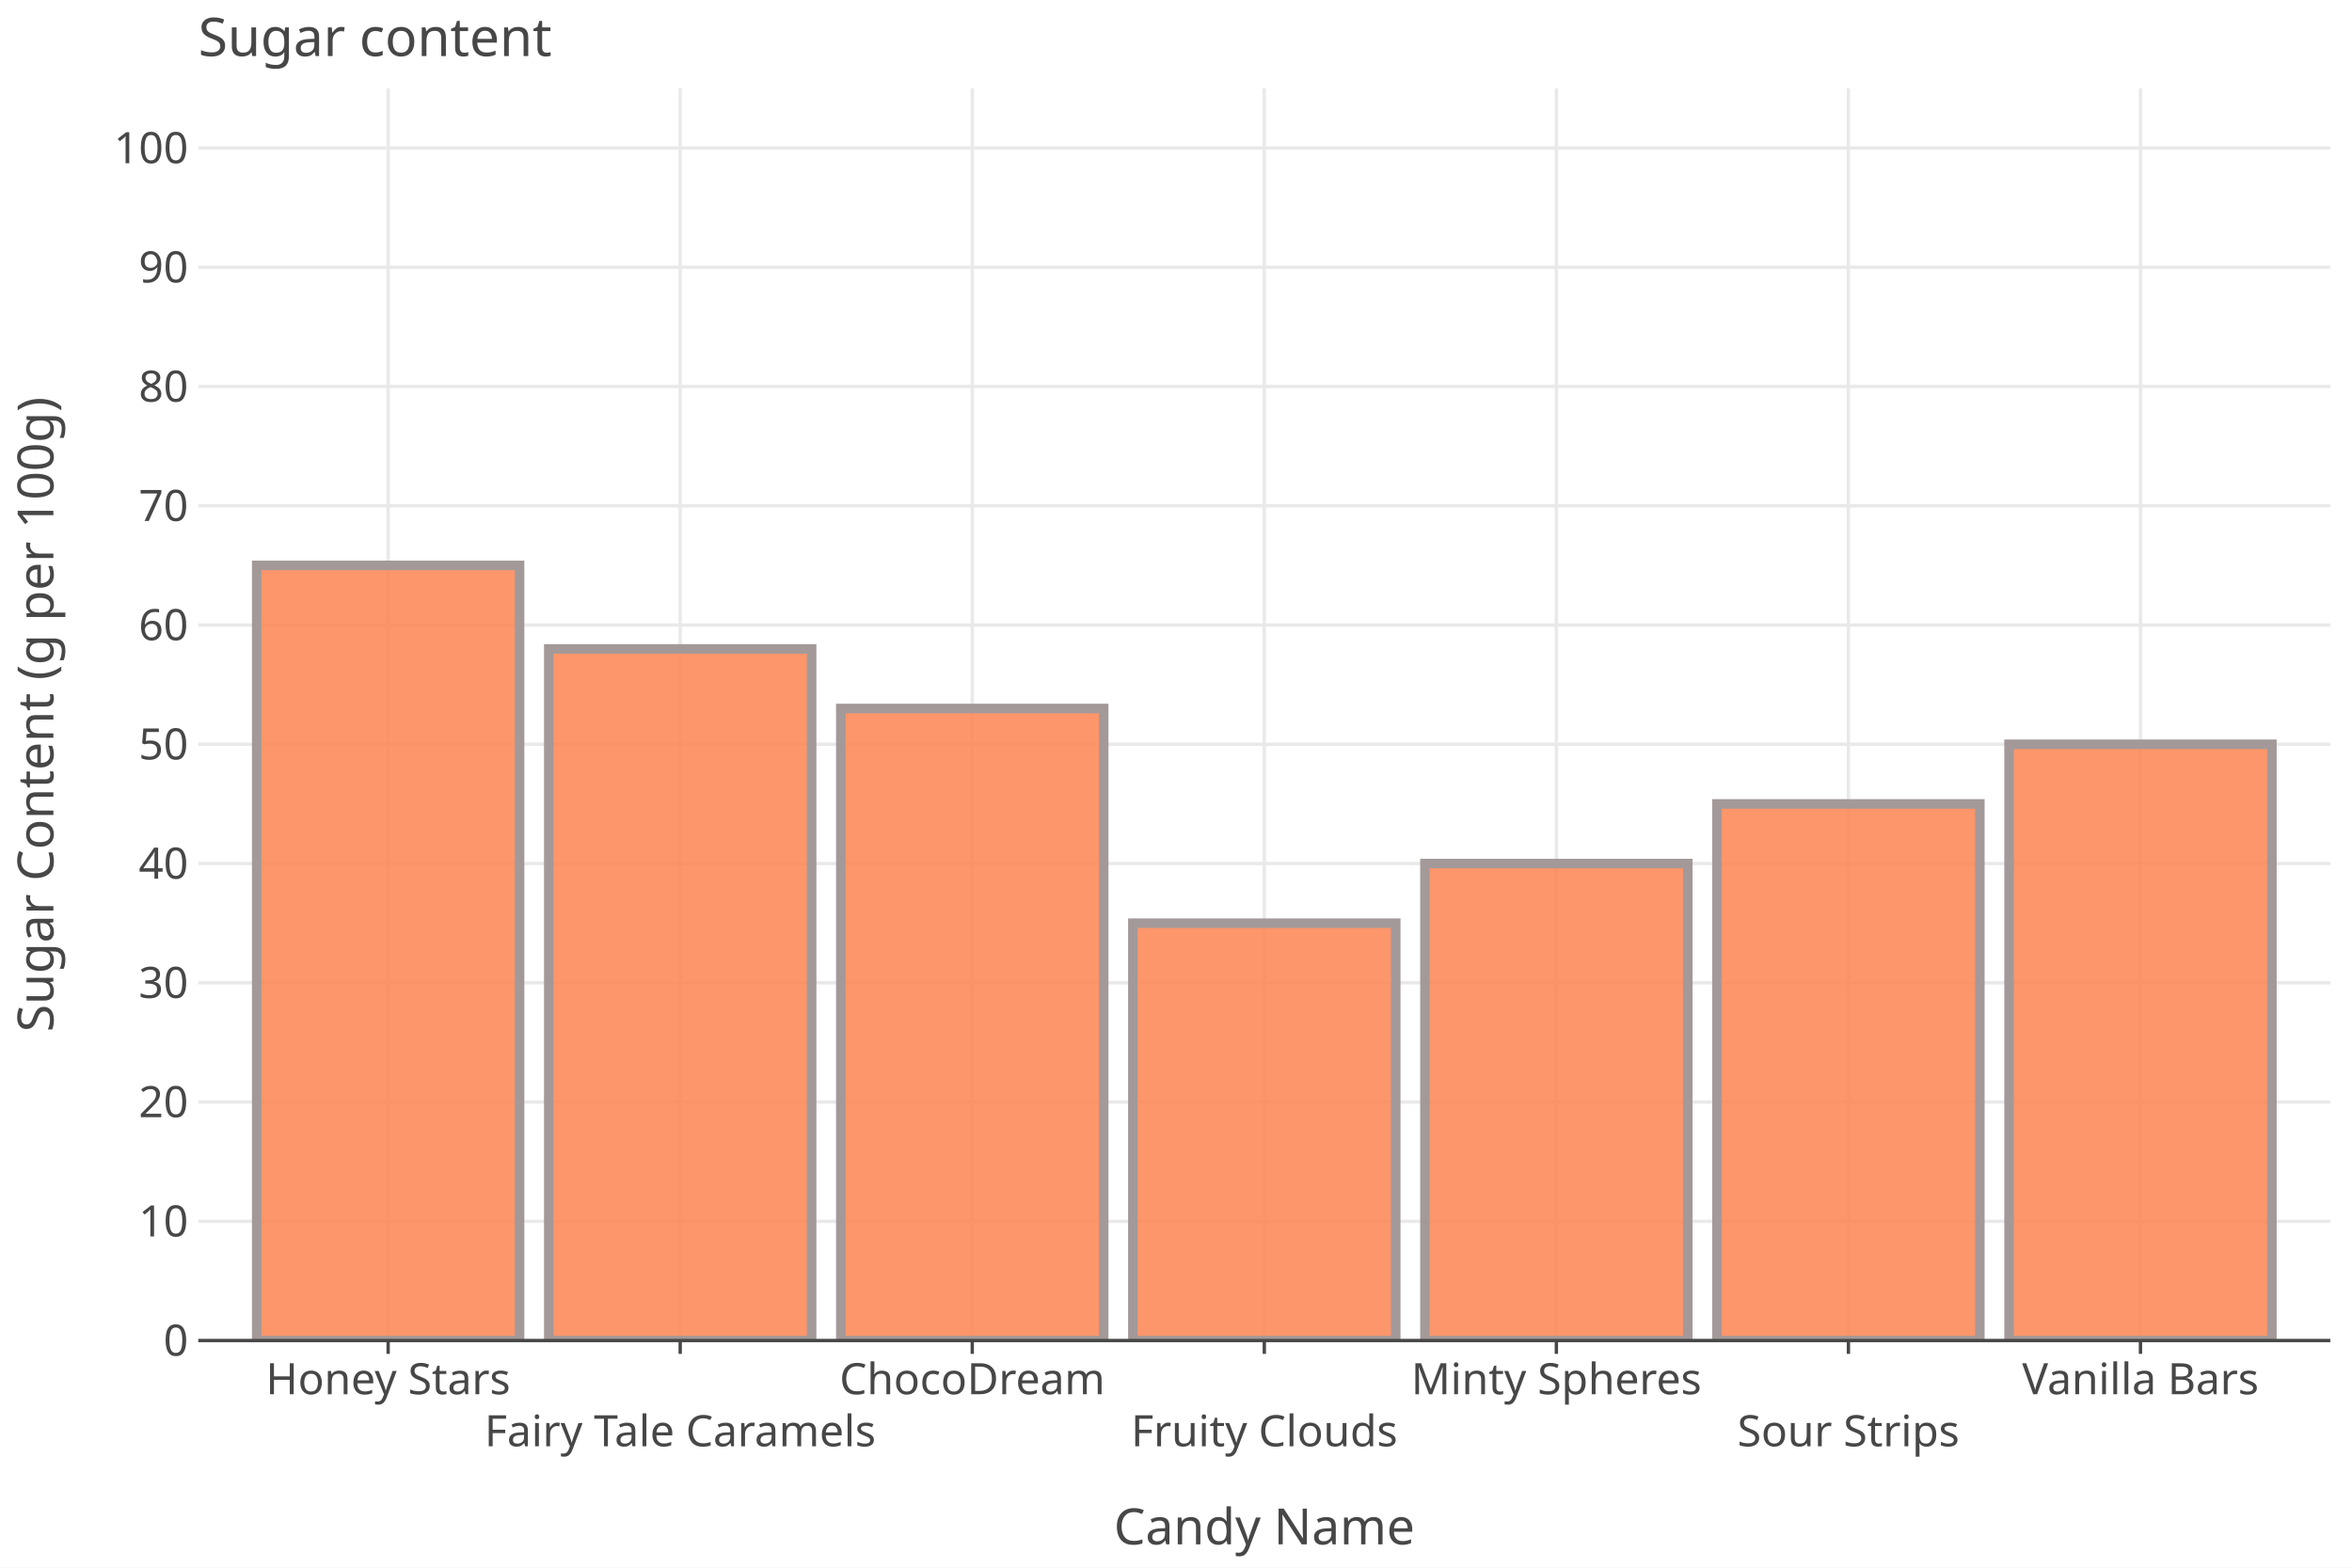
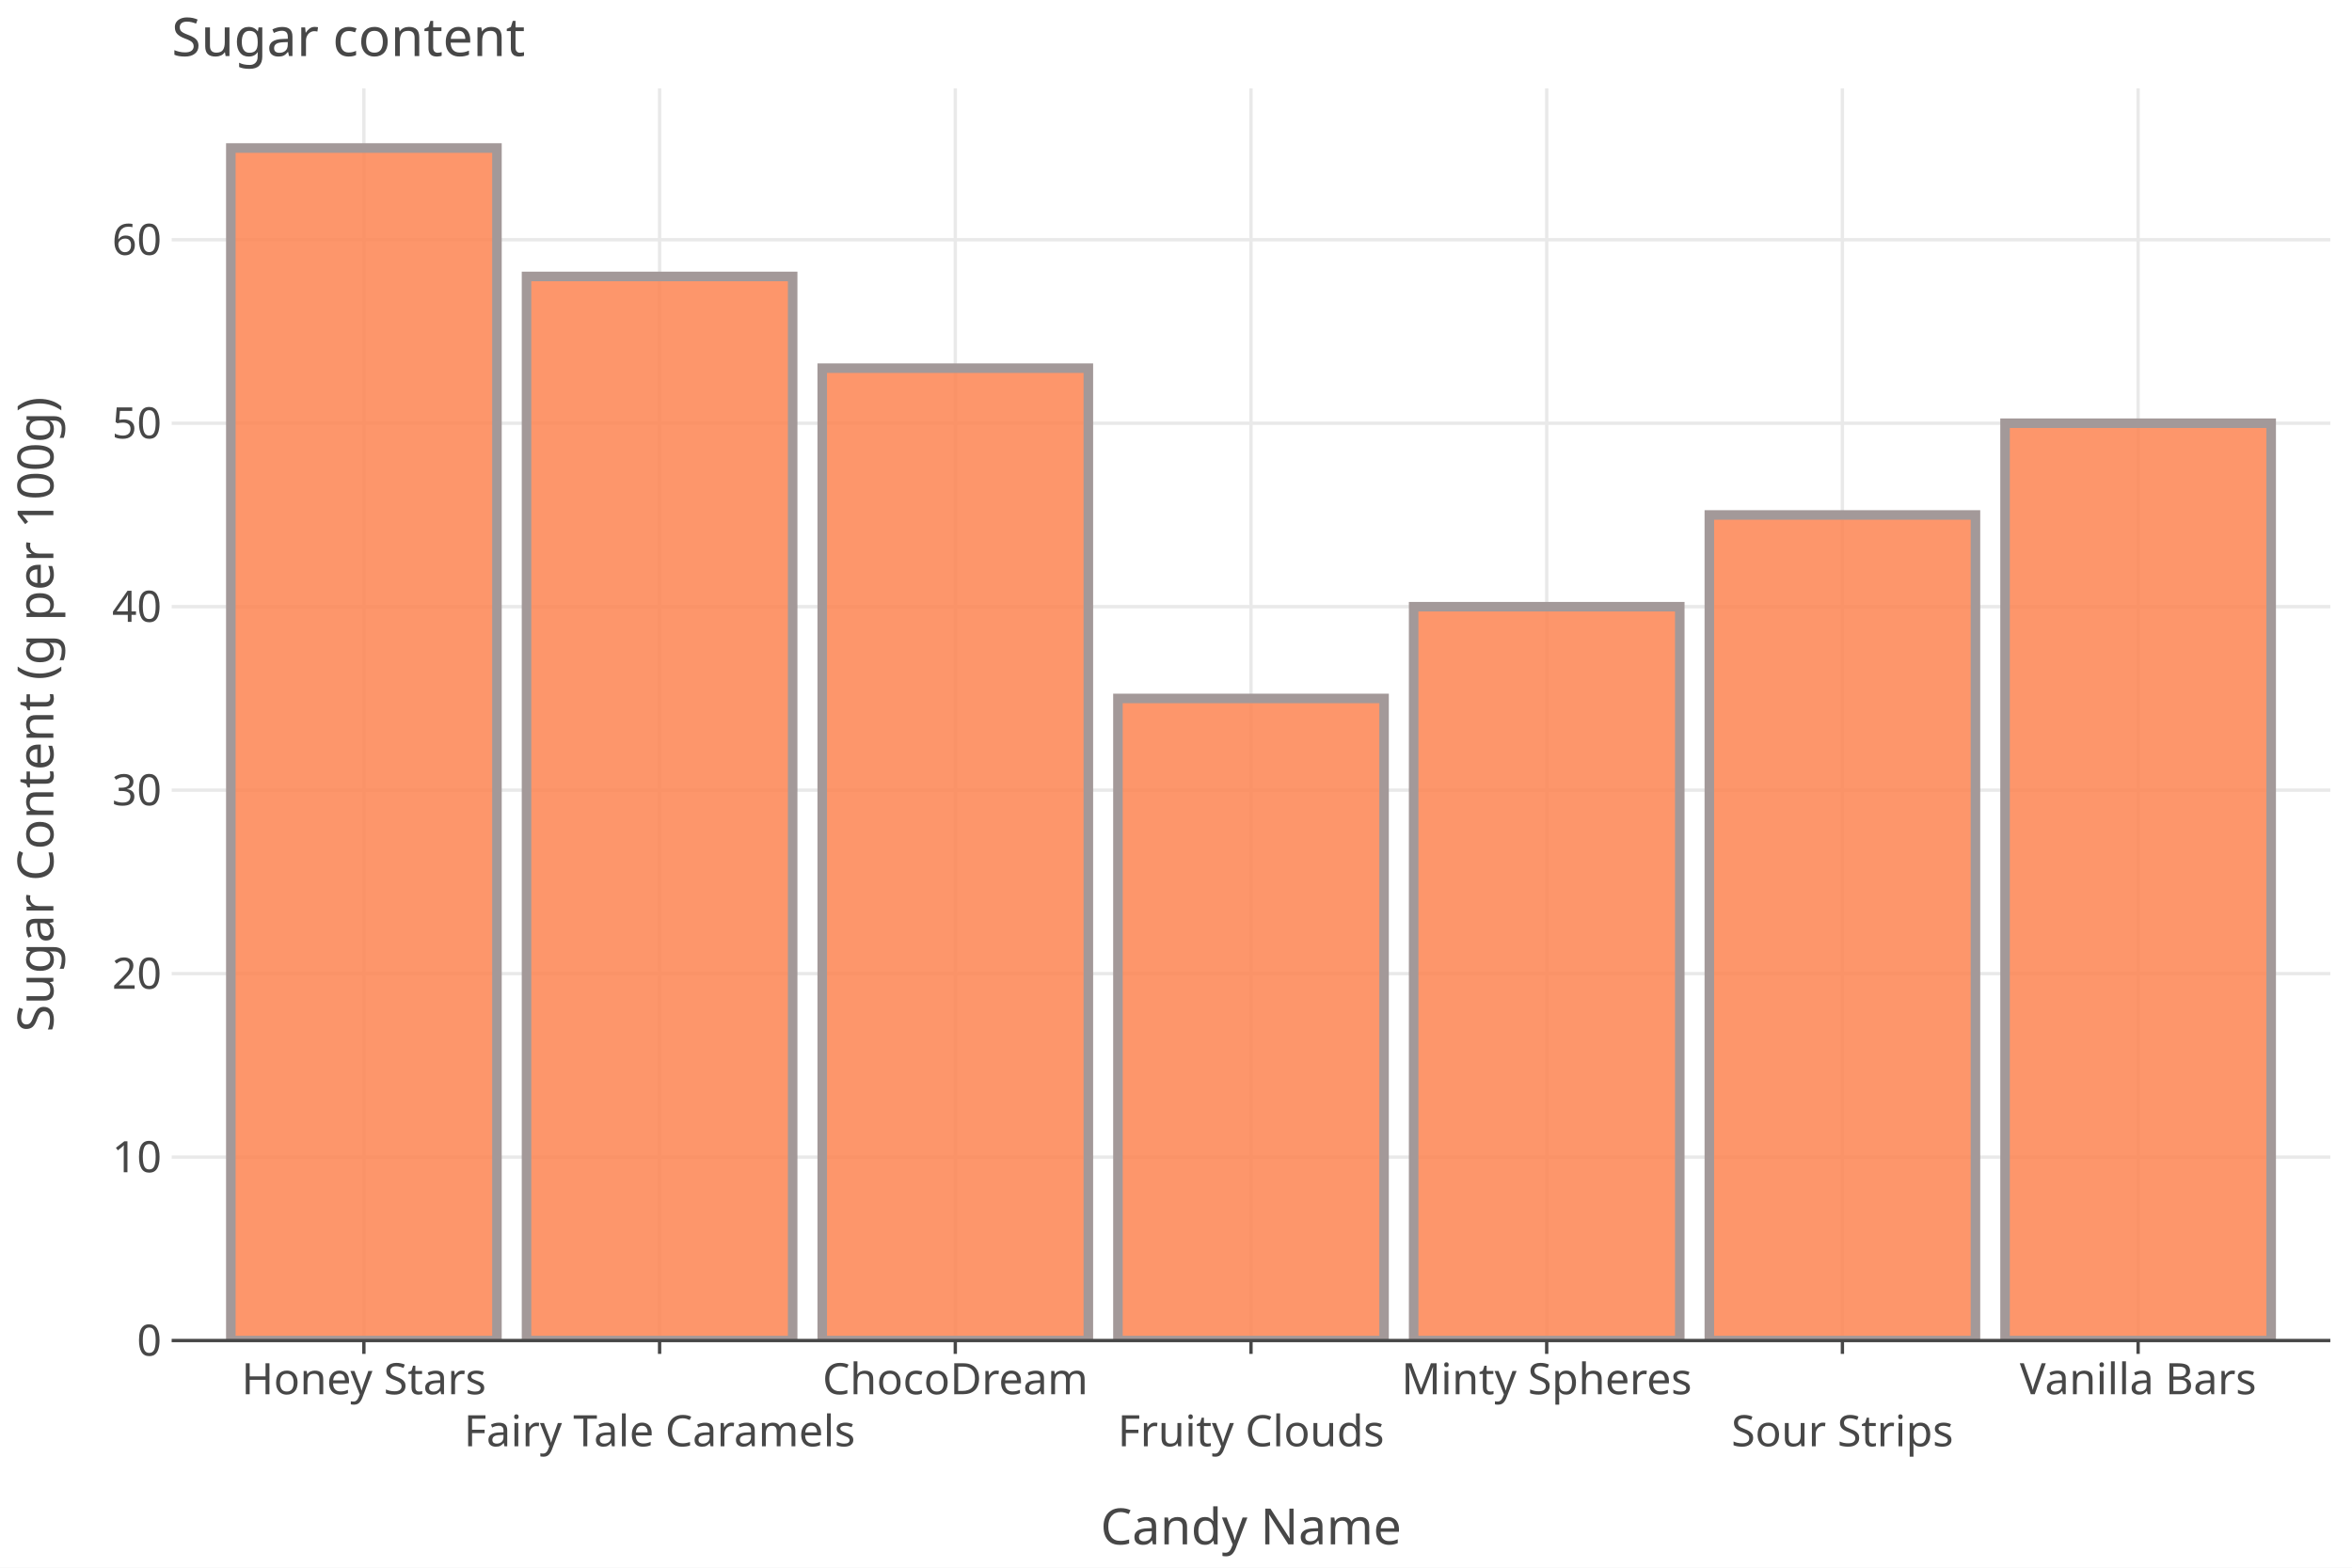
<svg xmlns="http://www.w3.org/2000/svg" display="block" class="plt-container" width="705.0" height="470.0">
  <style type="text/css">
  .plt-container {
   font-family: Lucida Grande, sans-serif;
   user-select: none;
   -webkit-user-select: none;
   -moz-user-select: none;
   -ms-user-select: none;
}
text {
   text-rendering: optimizeLegibility;
}
#xXxprefixXx0 .plot-title {
fill: #474747;
font-weight: normal;
   font-style: normal;font-family: Lucida Grande, sans-serif;
font-size: 16.0px;

}
#xXxprefixXx0 .plot-subtitle {
fill: #474747;
font-weight: normal;
   font-style: normal;font-family: Lucida Grande, sans-serif;
font-size: 15.0px;

}
#xXxprefixXx0 .plot-caption {
fill: #474747;
font-weight: normal;
   font-style: normal;font-family: Lucida Grande, sans-serif;
font-size: 13.0px;

}
#xXxprefixXx0 .hyperlink-element {
fill: #118ed8;
font-weight: normal;
   font-style: normal;
}
#xXxprefixXx0 .legend-title {
fill: #474747;
font-weight: normal;
   font-style: normal;font-family: Lucida Grande, sans-serif;
font-size: 15.0px;

}
#xXxprefixXx0 .legend-item {
fill: #474747;
font-weight: normal;
   font-style: normal;font-family: Lucida Grande, sans-serif;
font-size: 13.0px;

}
#xXxprefixXx0 .axis-title-x {
fill: #474747;
font-weight: normal;
   font-style: normal;font-family: Lucida Grande, sans-serif;
font-size: 15.0px;

}
#xXxprefixXx0 .axis-text-x {
fill: #474747;
font-weight: normal;
   font-style: normal;font-family: Lucida Grande, sans-serif;
font-size: 13.0px;

}
#xXxprefixXx2 .axis-tooltip-text-x {
fill: #ffffff;
font-weight: normal;
   font-style: normal;font-family: Lucida Grande, sans-serif;
font-size: 13.0px;

}
#xXxprefixXx0 .axis-title-y {
fill: #474747;
font-weight: normal;
   font-style: normal;font-family: Lucida Grande, sans-serif;
font-size: 15.0px;

}
#xXxprefixXx0 .axis-text-y {
fill: #474747;
font-weight: normal;
   font-style: normal;font-family: Lucida Grande, sans-serif;
font-size: 13.0px;

}
#xXxprefixXx2 .axis-tooltip-text-y {
fill: #ffffff;
font-weight: normal;
   font-style: normal;font-family: Lucida Grande, sans-serif;
font-size: 13.0px;

}
#xXxprefixXx0 .facet-strip-text-x {
fill: #474747;
font-weight: normal;
   font-style: normal;font-family: Lucida Grande, sans-serif;
font-size: 13.0px;

}
#xXxprefixXx0 .facet-strip-text-y {
fill: #474747;
font-weight: normal;
   font-style: normal;font-family: Lucida Grande, sans-serif;
font-size: 13.0px;

}
#xXxprefixXx2 .tooltip-text {
fill: #474747;
font-weight: normal;
   font-style: normal;font-family: Lucida Grande, sans-serif;
font-size: 13.0px;

}
#xXxprefixXx2 .tooltip-title {
fill: #474747;
font-weight: bold;
   font-style: normal;font-family: Lucida Grande, sans-serif;
font-size: 13.0px;

}
#xXxprefixXx2 .tooltip-label {
fill: #474747;
font-weight: bold;
   font-style: normal;font-family: Lucida Grande, sans-serif;
font-size: 13.0px;

}

  </style>
  <g id="xXxprefixXx0">
    <path fill-rule="evenodd" fill="rgb(255,255,255)" fill-opacity="1.0" d="M0.0 0.0 L0.0 470.0 L705.0 470.0 L705.0 0.0 Z">
    </path>
    <g transform="translate(29.5 26.5 ) ">
      <g>
-         <g transform="translate(29.94182 0.0 ) ">
+         <g transform="translate(21.96121 0.0 ) ">
          <g>
-             <line x1="56.902" y1="0.0" x2="56.902" y2="375.4" stroke="rgb(233,233,233)" stroke-opacity="1.0" stroke-width="1.0" fill="none">
-             </line>
-             <line x1="144.445" y1="0.0" x2="144.445" y2="375.4" stroke="rgb(233,233,233)" stroke-opacity="1.0" stroke-width="1.0" fill="none">
-             </line>
-             <line x1="231.987" y1="0.0" x2="231.987" y2="375.4" stroke="rgb(233,233,233)" stroke-opacity="1.0" stroke-width="1.0" fill="none">
-             </line>
-             <line x1="319.529" y1="0.0" x2="319.529" y2="375.4" stroke="rgb(233,233,233)" stroke-opacity="1.0" stroke-width="1.0" fill="none">
-             </line>
-             <line x1="407.071" y1="0.0" x2="407.071" y2="375.4" stroke="rgb(233,233,233)" stroke-opacity="1.0" stroke-width="1.0" fill="none">
-             </line>
-             <line x1="494.614" y1="0.0" x2="494.614" y2="375.4" stroke="rgb(233,233,233)" stroke-opacity="1.0" stroke-width="1.0" fill="none">
-             </line>
-             <line x1="582.156" y1="0.0" x2="582.156" y2="375.4" stroke="rgb(233,233,233)" stroke-opacity="1.0" stroke-width="1.0" fill="none">
-             </line>
-           </g>
-         </g>
-         <g transform="translate(29.94182 0.0 ) ">
+             <line x1="57.613" y1="0.0" x2="57.613" y2="375.4" stroke="rgb(233,233,233)" stroke-opacity="1.0" stroke-width="1.0" fill="none">
+             </line>
+             <line x1="146.248" y1="0.0" x2="146.248" y2="375.4" stroke="rgb(233,233,233)" stroke-opacity="1.0" stroke-width="1.0" fill="none">
+             </line>
+             <line x1="234.884" y1="0.0" x2="234.884" y2="375.4" stroke="rgb(233,233,233)" stroke-opacity="1.0" stroke-width="1.0" fill="none">
+             </line>
+             <line x1="323.519" y1="0.0" x2="323.519" y2="375.4" stroke="rgb(233,233,233)" stroke-opacity="1.0" stroke-width="1.0" fill="none">
+             </line>
+             <line x1="412.155" y1="0.0" x2="412.155" y2="375.4" stroke="rgb(233,233,233)" stroke-opacity="1.0" stroke-width="1.0" fill="none">
+             </line>
+             <line x1="500.79" y1="0.0" x2="500.79" y2="375.4" stroke="rgb(233,233,233)" stroke-opacity="1.0" stroke-width="1.0" fill="none">
+             </line>
+             <line x1="589.426" y1="0.0" x2="589.426" y2="375.4" stroke="rgb(233,233,233)" stroke-opacity="1.0" stroke-width="1.0" fill="none">
+             </line>
+           </g>
+         </g>
+         <g transform="translate(21.96121 0.0 ) ">
          <g>
-             <line x1="0.0" y1="375.4" x2="639.058" y2="375.4" stroke="rgb(233,233,233)" stroke-opacity="1.0" stroke-width="1.0" fill="none">
-             </line>
-             <line x1="0.0" y1="339.648" x2="639.058" y2="339.648" stroke="rgb(233,233,233)" stroke-opacity="1.0" stroke-width="1.0" fill="none">
-             </line>
-             <line x1="0.0" y1="303.895" x2="639.058" y2="303.895" stroke="rgb(233,233,233)" stroke-opacity="1.0" stroke-width="1.0" fill="none">
-             </line>
-             <line x1="0.0" y1="268.143" x2="639.058" y2="268.143" stroke="rgb(233,233,233)" stroke-opacity="1.0" stroke-width="1.0" fill="none">
-             </line>
-             <line x1="0.0" y1="232.39" x2="639.058" y2="232.39" stroke="rgb(233,233,233)" stroke-opacity="1.0" stroke-width="1.0" fill="none">
-             </line>
-             <line x1="0.0" y1="196.638" x2="639.058" y2="196.638" stroke="rgb(233,233,233)" stroke-opacity="1.0" stroke-width="1.0" fill="none">
-             </line>
-             <line x1="0.0" y1="160.886" x2="639.058" y2="160.886" stroke="rgb(233,233,233)" stroke-opacity="1.0" stroke-width="1.0" fill="none">
-             </line>
-             <line x1="0.0" y1="125.133" x2="639.058" y2="125.133" stroke="rgb(233,233,233)" stroke-opacity="1.0" stroke-width="1.0" fill="none">
-             </line>
-             <line x1="0.0" y1="89.381" x2="639.058" y2="89.381" stroke="rgb(233,233,233)" stroke-opacity="1.0" stroke-width="1.0" fill="none">
-             </line>
-             <line x1="0.0" y1="53.629" x2="639.058" y2="53.629" stroke="rgb(233,233,233)" stroke-opacity="1.0" stroke-width="1.0" fill="none">
-             </line>
-             <line x1="0.0" y1="17.876" x2="639.058" y2="17.876" stroke="rgb(233,233,233)" stroke-opacity="1.0" stroke-width="1.0" fill="none">
+             <line x1="0.0" y1="375.4" x2="647.039" y2="375.4" stroke="rgb(233,233,233)" stroke-opacity="1.0" stroke-width="1.0" fill="none">
+             </line>
+             <line x1="0.0" y1="320.396" x2="647.039" y2="320.396" stroke="rgb(233,233,233)" stroke-opacity="1.0" stroke-width="1.0" fill="none">
+             </line>
+             <line x1="0.0" y1="265.393" x2="647.039" y2="265.393" stroke="rgb(233,233,233)" stroke-opacity="1.0" stroke-width="1.0" fill="none">
+             </line>
+             <line x1="0.0" y1="210.389" x2="647.039" y2="210.389" stroke="rgb(233,233,233)" stroke-opacity="1.0" stroke-width="1.0" fill="none">
+             </line>
+             <line x1="0.0" y1="155.385" x2="647.039" y2="155.385" stroke="rgb(233,233,233)" stroke-opacity="1.0" stroke-width="1.0" fill="none">
+             </line>
+             <line x1="0.0" y1="100.382" x2="647.039" y2="100.382" stroke="rgb(233,233,233)" stroke-opacity="1.0" stroke-width="1.0" fill="none">
+             </line>
+             <line x1="0.0" y1="45.378" x2="647.039" y2="45.378" stroke="rgb(233,233,233)" stroke-opacity="1.0" stroke-width="1.0" fill="none">
            </line>
          </g>
        </g>
      </g>
-       <g clip-path="url(#xXxprefixXx1)" clip-bounds-jfx="[rect (29.942, 0.0), (639.058, 375.4)]">
-         <g transform="translate(29.94182 0.0 ) ">
+       <g clip-path="url(#xXxprefixXx1)" clip-bounds-jfx="[rect (21.961, 0.0), (647.039, 375.4)]">
+         <g transform="translate(21.96121 0.0 ) ">
          <g>
            <g>
-               <rect x="542.762" y="196.638" height="178.762" width="78.788" stroke="rgb(163,153,153)" stroke-opacity="1.0" fill="rgb(252,132,82)" fill-opacity="0.85" stroke-width="2.86">
-               </rect>
-               <rect x="455.22" y="214.514" height="160.886" width="78.788" stroke="rgb(163,153,153)" stroke-opacity="1.0" fill="rgb(252,132,82)" fill-opacity="0.85" stroke-width="2.86">
-               </rect>
-               <rect x="367.677" y="232.39" height="143.01" width="78.788" stroke="rgb(163,153,153)" stroke-opacity="1.0" fill="rgb(252,132,82)" fill-opacity="0.85" stroke-width="2.86">
-               </rect>
-               <rect x="280.135" y="250.267" height="125.133" width="78.788" stroke="rgb(163,153,153)" stroke-opacity="1.0" fill="rgb(252,132,82)" fill-opacity="0.85" stroke-width="2.86">
-               </rect>
-               <rect x="192.593" y="185.912" height="189.488" width="78.788" stroke="rgb(163,153,153)" stroke-opacity="1.0" fill="rgb(252,132,82)" fill-opacity="0.85" stroke-width="2.86">
-               </rect>
-               <rect x="105.051" y="168.036" height="207.364" width="78.788" stroke="rgb(163,153,153)" stroke-opacity="1.0" fill="rgb(252,132,82)" fill-opacity="0.85" stroke-width="2.86">
-               </rect>
-               <rect x="17.508" y="143.01" height="232.39" width="78.788" stroke="rgb(163,153,153)" stroke-opacity="1.0" fill="rgb(252,132,82)" fill-opacity="0.85" stroke-width="2.86">
+               <rect x="549.54" y="100.382" height="275.018" width="79.772" stroke="rgb(163,153,153)" stroke-opacity="1.0" fill="rgb(252,132,82)" fill-opacity="0.85" stroke-width="2.86">
+               </rect>
+               <rect x="460.904" y="127.884" height="247.516" width="79.772" stroke="rgb(163,153,153)" stroke-opacity="1.0" fill="rgb(252,132,82)" fill-opacity="0.85" stroke-width="2.86">
+               </rect>
+               <rect x="372.269" y="155.385" height="220.015" width="79.772" stroke="rgb(163,153,153)" stroke-opacity="1.0" fill="rgb(252,132,82)" fill-opacity="0.85" stroke-width="2.86">
+               </rect>
+               <rect x="283.633" y="182.887" height="192.513" width="79.772" stroke="rgb(163,153,153)" stroke-opacity="1.0" fill="rgb(252,132,82)" fill-opacity="0.85" stroke-width="2.86">
+               </rect>
+               <rect x="194.998" y="83.881" height="291.519" width="79.772" stroke="rgb(163,153,153)" stroke-opacity="1.0" fill="rgb(252,132,82)" fill-opacity="0.85" stroke-width="2.86">
+               </rect>
+               <rect x="106.363" y="56.379" height="319.021" width="79.772" stroke="rgb(163,153,153)" stroke-opacity="1.0" fill="rgb(252,132,82)" fill-opacity="0.85" stroke-width="2.86">
+               </rect>
+               <rect x="17.727" y="17.876" height="357.524" width="79.772" stroke="rgb(163,153,153)" stroke-opacity="1.0" fill="rgb(252,132,82)" fill-opacity="0.85" stroke-width="2.86">
              </rect>
            </g>
          </g>
        </g>
        <defs>
          <clipPath id="xXxprefixXx1">
-             <rect x="29.942" y="0.0" width="639.058" height="375.4">
+             <rect x="21.961" y="0.0" width="647.039" height="375.4">
            </rect>
          </clipPath>
        </defs>
      </g>
      <g>
-         <g transform="translate(29.94182 375.4 ) ">
-           <g transform="translate(56.90244 0.0 ) ">
+         <g transform="translate(21.96121 375.4 ) ">
+           <g transform="translate(57.61304 0.0 ) ">
            <line stroke-width="1.0" stroke="rgb(71,71,71)" stroke-opacity="1.0" x2="0.0" y2="4.0">
            </line>
            <g transform="translate(0.0 7.0 ) ">
              <text class="axis-text-x" text-anchor="middle" dy="0.7em">
                <tspan>Honey Stars</tspan>
              </text>
            </g>
          </g>
-           <g transform="translate(144.4447 0.0 ) ">
+           <g transform="translate(146.2485 0.0 ) ">
            <line stroke-width="1.0" stroke="rgb(71,71,71)" stroke-opacity="1.0" x2="0.0" y2="4.0">
            </line>
            <g transform="translate(0.0 22.6 ) ">
              <text class="axis-text-x" text-anchor="middle" dy="0.7em">
                <tspan>Fairy Tale Caramels</tspan>
              </text>
            </g>
          </g>
-           <g transform="translate(231.9869 0.0 ) ">
+           <g transform="translate(234.8839 0.0 ) ">
            <line stroke-width="1.0" stroke="rgb(71,71,71)" stroke-opacity="1.0" x2="0.0" y2="4.0">
            </line>
            <g transform="translate(0.0 7.0 ) ">
              <text class="axis-text-x" text-anchor="middle" dy="0.7em">
                <tspan> ChocoDream</tspan>
              </text>
            </g>
          </g>
-           <g transform="translate(319.5291 0.0 ) ">
+           <g transform="translate(323.5194 0.0 ) ">
            <line stroke-width="1.0" stroke="rgb(71,71,71)" stroke-opacity="1.0" x2="0.0" y2="4.0">
            </line>
            <g transform="translate(0.0 22.6 ) ">
              <text class="axis-text-x" text-anchor="middle" dy="0.7em">
                <tspan>Fruity Clouds</tspan>
              </text>
            </g>
          </g>
-           <g transform="translate(407.0713 0.0 ) ">
+           <g transform="translate(412.1548 0.0 ) ">
            <line stroke-width="1.0" stroke="rgb(71,71,71)" stroke-opacity="1.0" x2="0.0" y2="4.0">
            </line>
            <g transform="translate(0.0 7.0 ) ">
              <text class="axis-text-x" text-anchor="middle" dy="0.7em">
                <tspan>Minty Spheres</tspan>
              </text>
            </g>
          </g>
-           <g transform="translate(494.6135 0.0 ) ">
+           <g transform="translate(500.7903 0.0 ) ">
            <line stroke-width="1.0" stroke="rgb(71,71,71)" stroke-opacity="1.0" x2="0.0" y2="4.0">
            </line>
            <g transform="translate(0.0 22.6 ) ">
              <text class="axis-text-x" text-anchor="middle" dy="0.7em">
                <tspan>Sour Strips</tspan>
              </text>
            </g>
          </g>
-           <g transform="translate(582.1557 0.0 ) ">
+           <g transform="translate(589.4257 0.0 ) ">
            <line stroke-width="1.0" stroke="rgb(71,71,71)" stroke-opacity="1.0" x2="0.0" y2="4.0">
            </line>
            <g transform="translate(0.0 7.0 ) ">
              <text class="axis-text-x" text-anchor="middle" dy="0.7em">
                <tspan>Vanilla Bars</tspan>
              </text>
            </g>
          </g>
-           <line x1="0.0" y1="0.0" x2="639.058" y2="0.0" stroke-width="1.0" stroke="rgb(71,71,71)" stroke-opacity="1.0">
+           <line x1="0.0" y1="0.0" x2="647.039" y2="0.0" stroke-width="1.0" stroke="rgb(71,71,71)" stroke-opacity="1.0">
          </line>
        </g>
-         <g transform="translate(29.94182 0.0 ) ">
+         <g transform="translate(21.96121 0.0 ) ">
          <g transform="translate(0.0 375.4 ) ">
            <g transform="translate(-3.0 0.0 ) ">
              <text class="axis-text-y" text-anchor="end" dy="0.35em">
                <tspan>0</tspan>
              </text>
            </g>
          </g>
-           <g transform="translate(0.0 339.6476 ) ">
+           <g transform="translate(0.0 320.3963 ) ">
            <g transform="translate(-3.0 0.0 ) ">
              <text class="axis-text-y" text-anchor="end" dy="0.35em">
                <tspan>10</tspan>
              </text>
            </g>
          </g>
-           <g transform="translate(0.0 303.8952 ) ">
+           <g transform="translate(0.0 265.3927 ) ">
            <g transform="translate(-3.0 0.0 ) ">
              <text class="axis-text-y" text-anchor="end" dy="0.35em">
                <tspan>20</tspan>
              </text>
            </g>
          </g>
-           <g transform="translate(0.0 268.1429 ) ">
+           <g transform="translate(0.0 210.389 ) ">
            <g transform="translate(-3.0 0.0 ) ">
              <text class="axis-text-y" text-anchor="end" dy="0.35em">
                <tspan>30</tspan>
              </text>
            </g>
          </g>
-           <g transform="translate(0.0 232.3905 ) ">
+           <g transform="translate(0.0 155.3853 ) ">
            <g transform="translate(-3.0 0.0 ) ">
              <text class="axis-text-y" text-anchor="end" dy="0.35em">
                <tspan>40</tspan>
              </text>
            </g>
          </g>
-           <g transform="translate(0.0 196.6381 ) ">
+           <g transform="translate(0.0 100.3817 ) ">
            <g transform="translate(-3.0 0.0 ) ">
              <text class="axis-text-y" text-anchor="end" dy="0.35em">
                <tspan>50</tspan>
              </text>
            </g>
          </g>
-           <g transform="translate(0.0 160.8857 ) ">
+           <g transform="translate(0.0 45.37802 ) ">
            <g transform="translate(-3.0 0.0 ) ">
              <text class="axis-text-y" text-anchor="end" dy="0.35em">
                <tspan>60</tspan>
-               </text>
-             </g>
-           </g>
-           <g transform="translate(0.0 125.1333 ) ">
-             <g transform="translate(-3.0 0.0 ) ">
-               <text class="axis-text-y" text-anchor="end" dy="0.35em">
-                 <tspan>70</tspan>
-               </text>
-             </g>
-           </g>
-           <g transform="translate(0.0 89.38095 ) ">
-             <g transform="translate(-3.0 0.0 ) ">
-               <text class="axis-text-y" text-anchor="end" dy="0.35em">
-                 <tspan>80</tspan>
-               </text>
-             </g>
-           </g>
-           <g transform="translate(0.0 53.62857 ) ">
-             <g transform="translate(-3.0 0.0 ) ">
-               <text class="axis-text-y" text-anchor="end" dy="0.35em">
-                 <tspan>90</tspan>
-               </text>
-             </g>
-           </g>
-           <g transform="translate(0.0 17.87619 ) ">
-             <g transform="translate(-3.0 0.0 ) ">
-               <text class="axis-text-y" text-anchor="end" dy="0.35em">
-                 <tspan>100</tspan>
              </text>
            </g>
          </g>
        </g>
      </g>
    </g>
-     <g transform="translate(59.44182 16.8 ) ">
+     <g transform="translate(51.46121 16.8 ) ">
      <text class="plot-title" y="0.0">
        <tspan>Sugar content</tspan>
      </text>
    </g>
    <g transform="translate(16.0 214.2 ) rotate(-90.0 ) ">
      <text class="axis-title-y" y="0.0" text-anchor="middle">
        <tspan>Sugar Content (g per 100g)</tspan>
      </text>
    </g>
-     <g transform="translate(378.9709 463.0 ) ">
+     <g transform="translate(374.9806 463.0 ) ">
      <text class="axis-title-x" y="0.0" text-anchor="middle">
        <tspan>Candy Name</tspan>
      </text>
    </g>
    <path fill="rgb(0,0,0)" fill-opacity="0.0" stroke="rgb(71,71,71)" stroke-opacity="1.0" stroke-width="0.0" d="M0.0 0.0 L0.0 470.0 L705.0 470.0 L705.0 0.0 Z" pointer-events="none">
    </path>
  </g>
  <g id="xXxprefixXx2">
  </g>
</svg>
